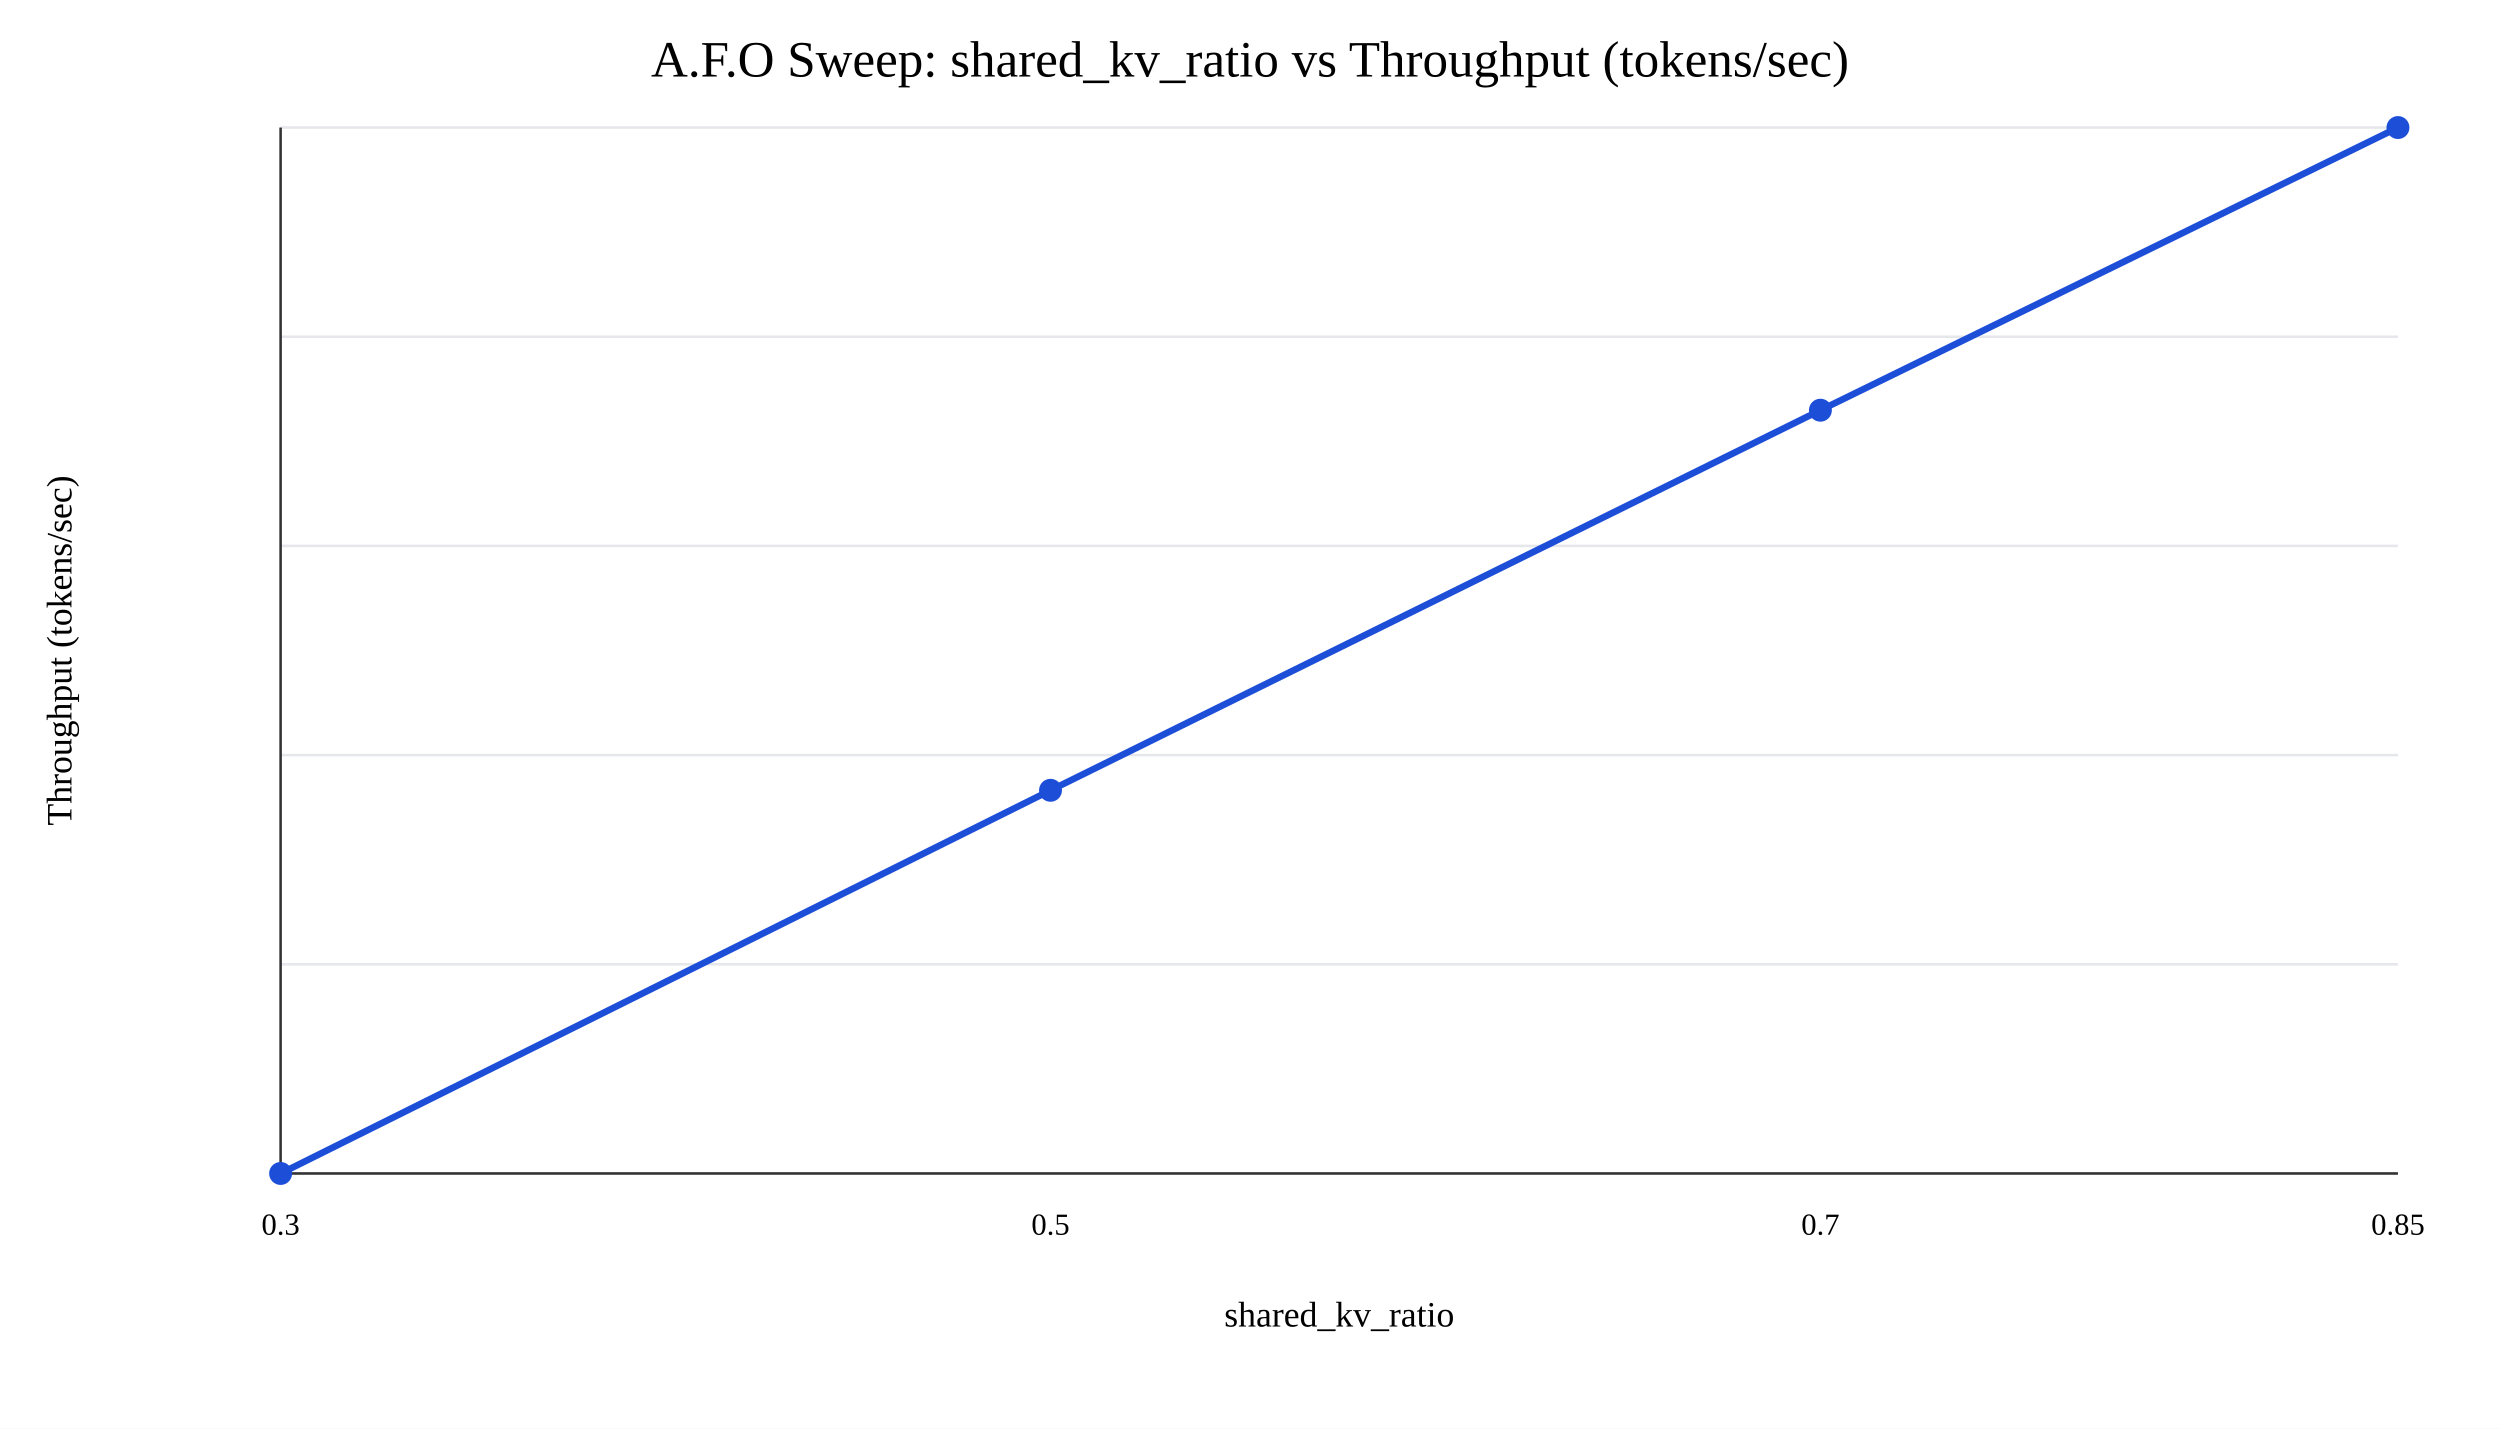
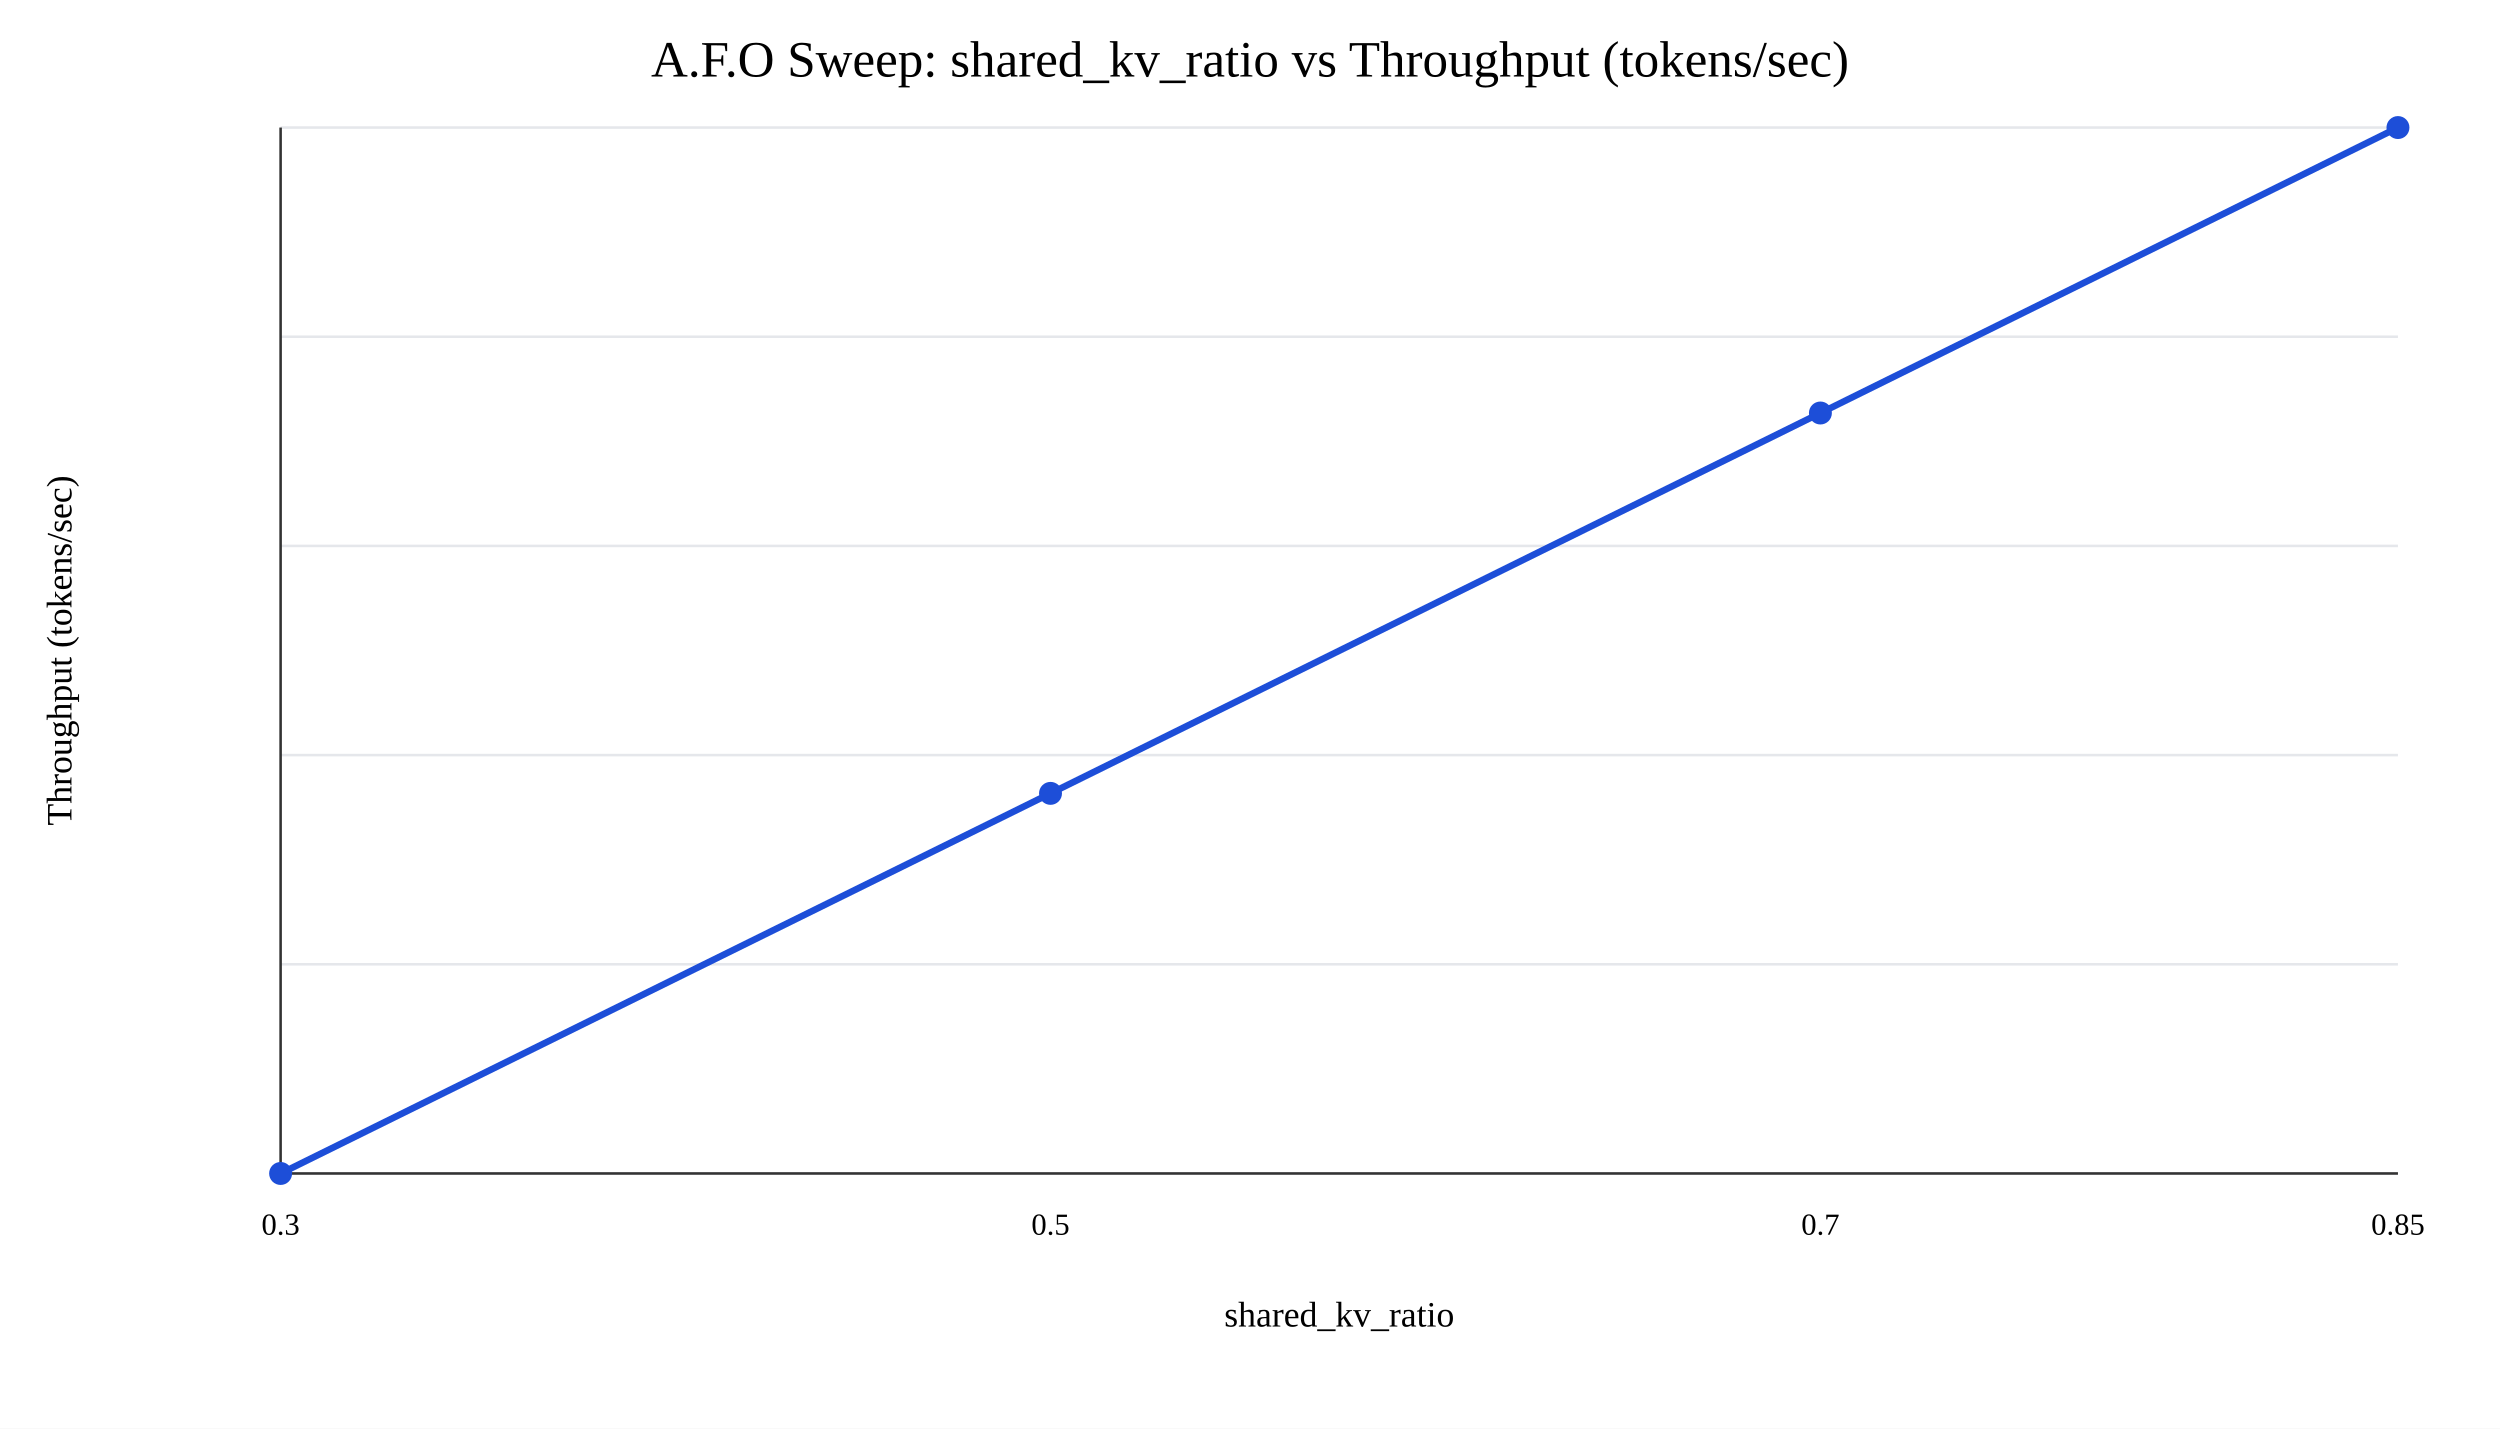
<svg xmlns="http://www.w3.org/2000/svg" width="980" height="560">
  <rect x="0" y="0" width="980" height="560" fill="#ffffff" />
  <text x="490.0" y="30" text-anchor="middle" font-size="20" font-family="Times New Roman">A.F.O Sweep: shared_kv_ratio vs Throughput (tokens/sec)</text>
  <line x1="110" y1="50.0" x2="940" y2="50.0" stroke="#e5e7eb" />
  <line x1="110" y1="132.0" x2="940" y2="132.0" stroke="#e5e7eb" />
  <line x1="110" y1="214.0" x2="940" y2="214.0" stroke="#e5e7eb" />
  <line x1="110" y1="296.0" x2="940" y2="296.0" stroke="#e5e7eb" />
  <line x1="110" y1="378.0" x2="940" y2="378.0" stroke="#e5e7eb" />
  <line x1="110" y1="460.0" x2="940" y2="460.0" stroke="#e5e7eb" />
  <line x1="110" y1="460" x2="940" y2="460" stroke="#333" />
  <line x1="110" y1="50" x2="110" y2="460" stroke="#333" />
-   <polyline fill="none" stroke="#1d4ed8" stroke-width="2.6" points="110.0,460.0 411.8,309.8 713.6,160.8 940.0,50.0" />
+   <polyline fill="none" stroke="#1d4ed8" stroke-width="2.6" points="110.0,460.0 411.8,311.0 713.6,161.9 940.0,50.0" />
  <circle cx="110.0" cy="460.0" r="4.5" fill="#1d4ed8" />
-   <circle cx="411.8" cy="309.8" r="4.5" fill="#1d4ed8" />
-   <circle cx="713.6" cy="160.8" r="4.5" fill="#1d4ed8" />
+   <circle cx="411.8" cy="311.0" r="4.5" fill="#1d4ed8" />
+   <circle cx="713.6" cy="161.9" r="4.5" fill="#1d4ed8" />
  <circle cx="940.0" cy="50.0" r="4.5" fill="#1d4ed8" />
  <text x="110.0" y="484.0" text-anchor="middle" font-size="12" font-family="Times New Roman">0.3</text>
  <text x="411.8" y="484.0" text-anchor="middle" font-size="12" font-family="Times New Roman">0.5</text>
  <text x="713.6" y="484.0" text-anchor="middle" font-size="12" font-family="Times New Roman">0.7</text>
  <text x="940.0" y="484.0" text-anchor="middle" font-size="12" font-family="Times New Roman">0.85</text>
  <text x="525.0" y="520" text-anchor="middle" font-size="14" font-family="Times New Roman">shared_kv_ratio</text>
  <text x="28" y="255.0" transform="rotate(-90 28,255.0)" text-anchor="middle" font-size="14" font-family="Times New Roman">Throughput (tokens/sec)</text>
</svg>
